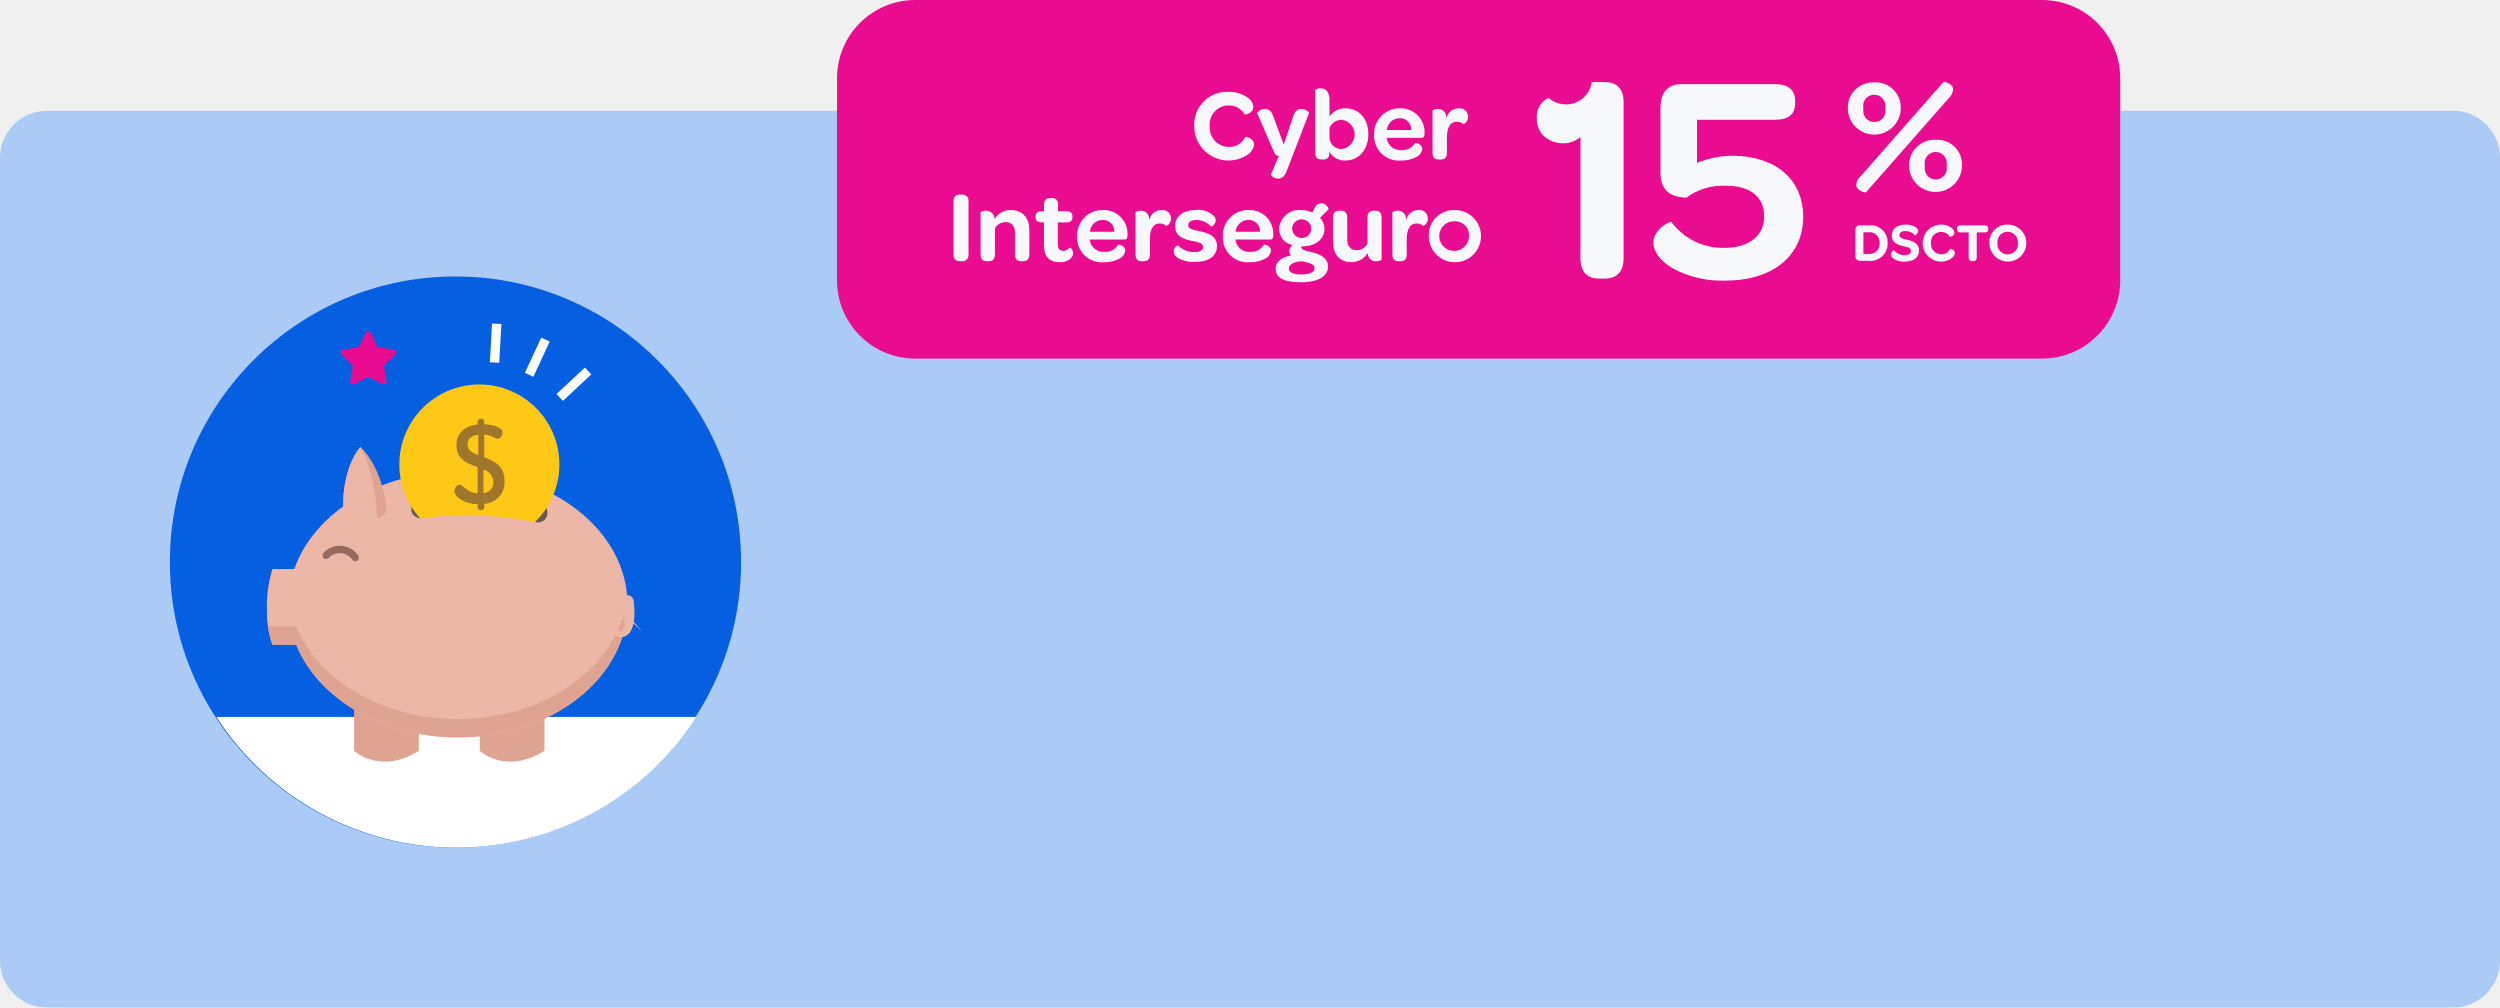
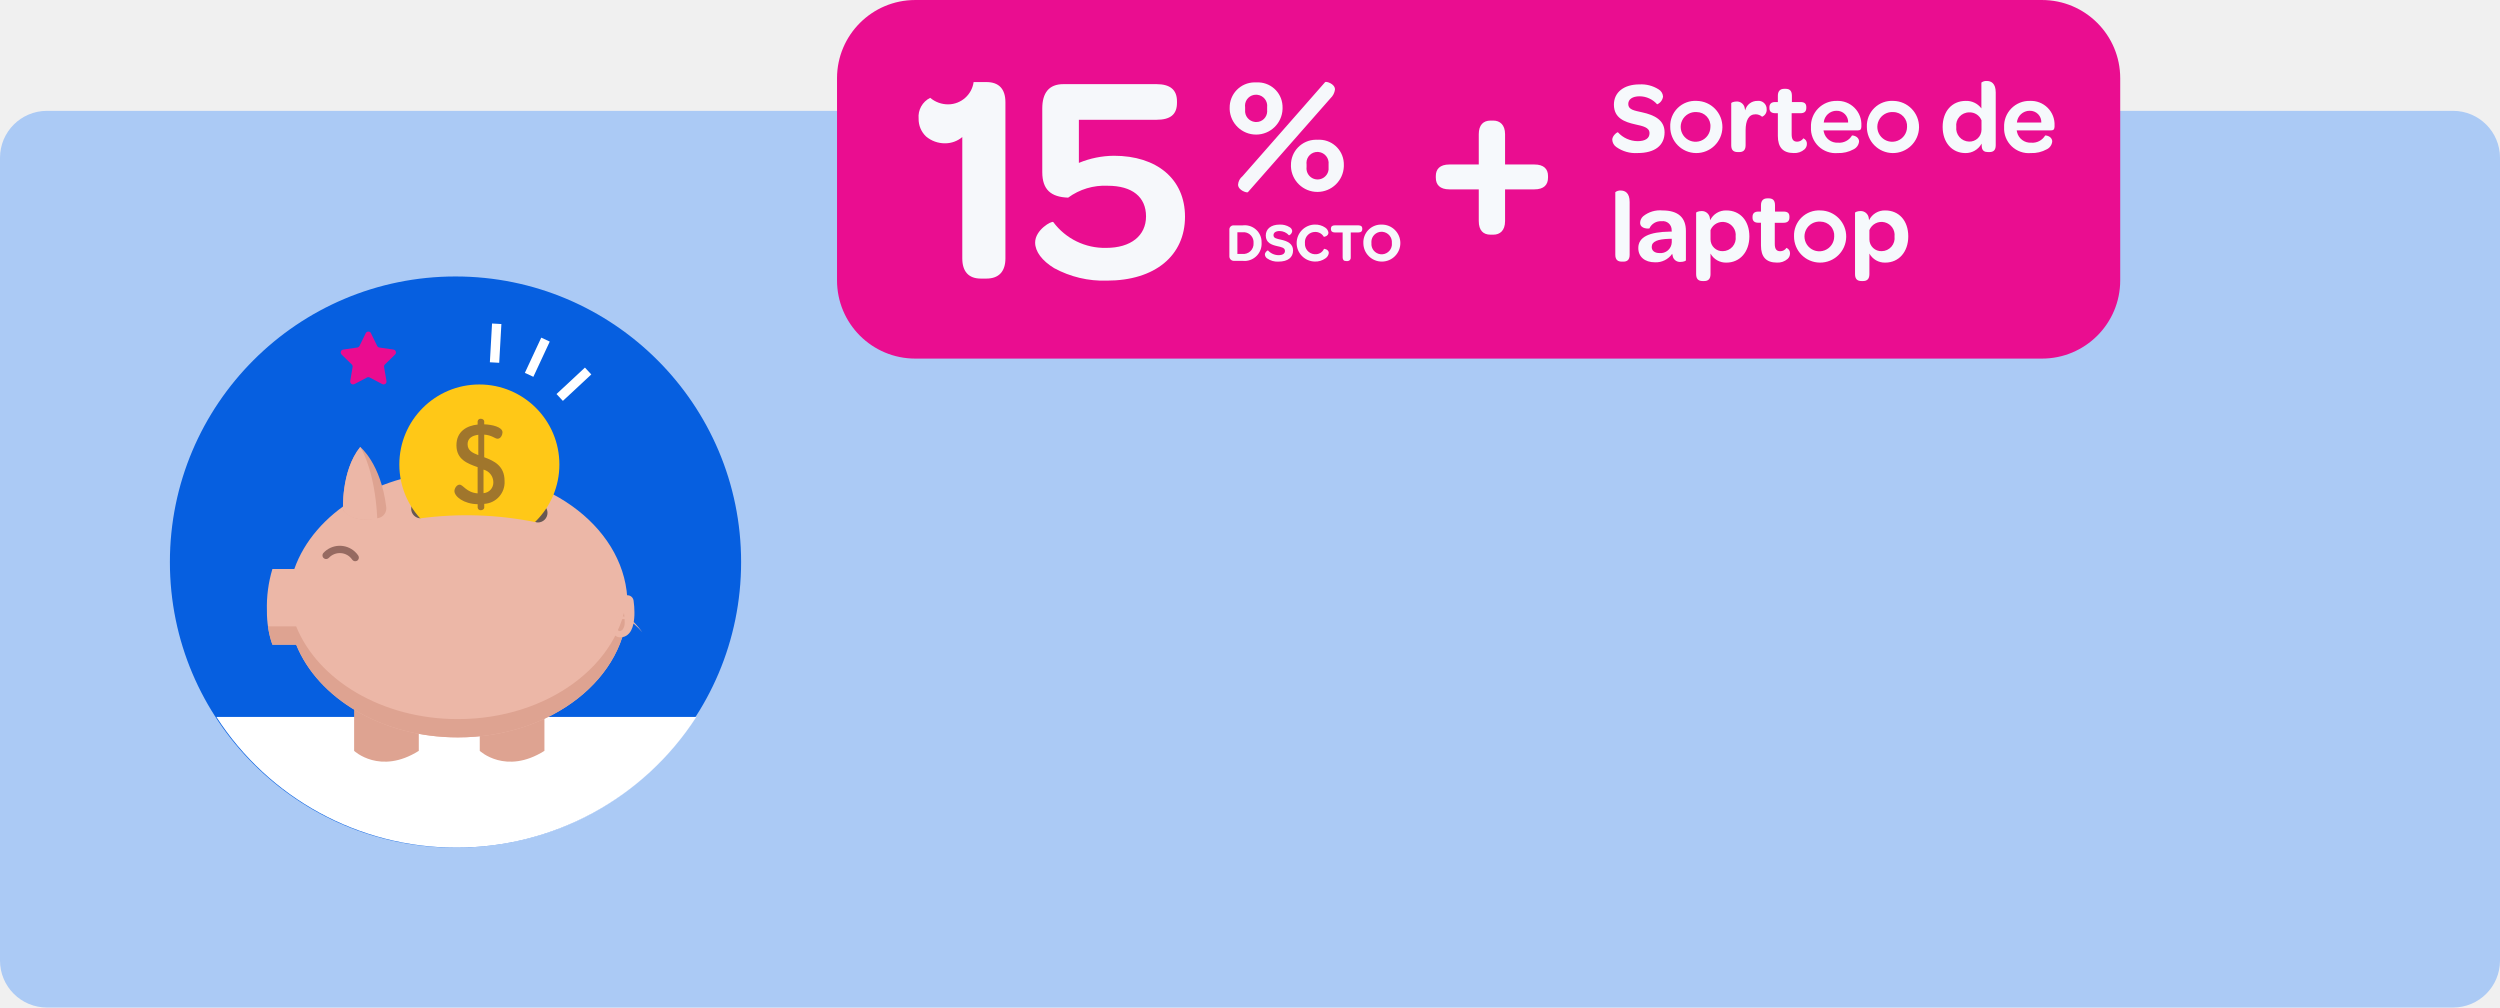
<svg xmlns="http://www.w3.org/2000/svg" width="319.494" height="128.76" viewBox="0 0 319.494 128.76">
-   <defs>
-     <style>.a{fill:#abcaf5;}.b{fill:#ea0c90;}.c{isolation:isolate;}.d{fill:#f6f8fb;}.e{fill:#065fe0;}.f{fill:#fff;}.g{fill:#dea391;}.h{fill:#ecb7a7;}.i{fill:#665853;}.j{fill:#ffc817;}.k{fill:#a0762c;}.l{fill:#966a61;}</style>
-   </defs>
-   <g transform="translate(-3847.166 -1630.433)">
-     <rect class="a" width="319.494" height="114.596" rx="6" transform="translate(3847.166 1644.597)" />
-     <rect class="b" width="163.99" height="45.827" rx="10" transform="translate(3954.135 1630.433)" />
-     <g class="c">
-       <g class="c">
-         <path class="d" d="M4004.115,1642.171a4.094,4.094,0,0,1,2.457.7,1.675,1.675,0,0,1,.767,1.209c0,.846-1.079,1.04-1.105.976a2.3,2.3,0,0,0-2.054-1.145,2.42,2.42,0,0,0-2.418,2.64,2.456,2.456,0,0,0,2.444,2.651,2.147,2.147,0,0,0,2.08-1.261c.027-.078,1.145.118,1.145.962a1.8,1.8,0,0,1-.807,1.287,4.38,4.38,0,0,1-6.838-3.627A4.181,4.181,0,0,1,4004.115,1642.171Z" />
-         <path class="d" d="M4009.562,1652.754l1.04-2.393a.65.65,0,0,1-.585-.416l-2.184-5.056c-.039-.1.441-.534,1-.546.441,0,.806.22,1.04.923l1.352,3.639,1.222-3.627c.221-.715.611-.935,1.027-.935.507,0,1.027.428.988.519l-2.886,7.5c-.273.69-.638.9-1.04.9C4010,1653.261,4009.522,1652.845,4009.562,1652.754Z" />
-         <path class="d" d="M4017.024,1650.192a.668.668,0,0,1-.754.624h-.2c-.481,0-.832-.194-.832-.883v-7.995a1.031,1.031,0,0,1,.7-.209c.533,0,1.131.287,1.131,1.469v2.119a2.387,2.387,0,0,1,2.041-1.04c1.716,0,2.925,1.287,2.925,3.316,0,1.975-1.2,3.353-2.938,3.353a2.241,2.241,0,0,1-2.041-1.131Zm1.651-4.446a1.649,1.649,0,0,0-1.6,1.04v1.235a1.51,1.51,0,0,0,1.586,1.457,1.885,1.885,0,0,0,.013-3.732Z" />
-         <path class="d" d="M4026.059,1644.277a3.021,3.021,0,0,1,3.159,3.172v.117c-.013.313-.1.482-.443.482h-4.393l.039.208a1.759,1.759,0,0,0,1.819,1.364,1.891,1.891,0,0,0,1.781-.923c.014-.025.9.053.9.781a1.24,1.24,0,0,1-.7.988,3.888,3.888,0,0,1-2.029.48,3.15,3.15,0,0,1-3.418-3.3A3.224,3.224,0,0,1,4026.059,1644.277Zm-.013,1.261a1.642,1.642,0,0,0-1.639,1.509h3.12A1.44,1.44,0,0,0,4026.046,1645.538Z" />
-         <path class="d" d="M4034.769,1645.344a.951.951,0,0,1-.585.962,1.274,1.274,0,0,0-.832-.313c-.884,0-1.275.78-1.275,2.055v1.9c0,.663-.338.871-.806.871h-.2c-.494,0-.832-.194-.832-.871v-5.382c0-.065.313-.208.69-.208a1.014,1.014,0,0,1,1,.689,2.9,2.9,0,0,1,.09.442,1.586,1.586,0,0,1,1.574-1.209A1.042,1.042,0,0,1,4034.769,1645.344Z" />
+   <g id="Grupo_21326" data-name="Grupo 21326" transform="translate(-1368.288 -1489.043)">
+     <g id="Grupo_21297" data-name="Grupo 21297">
+       <g id="Grupo_21292" data-name="Grupo 21292">
+         <g id="Grupo_21015" data-name="Grupo 21015">
+           <g id="Grupo_21277" data-name="Grupo 21277">
+             <g id="Grupo_20751" data-name="Grupo 20751">
+               <g id="Rectángulo_5795" data-name="Rectángulo 5795">
+                 <g id="Rectángulo_5799" data-name="Rectángulo 5799">
+                   <g id="Rectángulo_5937" data-name="Rectángulo 5937">
+                     <g id="Rectángulo_6070" data-name="Rectángulo 6070">
+                       <rect id="Rectángulo_6076" data-name="Rectángulo 6076" width="319.494" height="114.596" rx="6" transform="translate(1368.288 1503.208)" fill="#abcaf5" />
+                     </g>
+                   </g>
+                 </g>
+               </g>
+               <g id="Rectángulo_5929" data-name="Rectángulo 5929">
+                 <g id="Rectángulo_5938" data-name="Rectángulo 5938">
+                   <g id="Rectángulo_6071" data-name="Rectángulo 6071">
+                     <rect id="Rectángulo_6077" data-name="Rectángulo 6077" width="163.99" height="45.827" rx="10" transform="translate(1475.257 1489.044)" fill="#ea0d90" />
+                   </g>
+                 </g>
+               </g>
+             </g>
+           </g>
+         </g>
      </g>
-       <g class="c">
-         <path class="d" d="M3969.015,1656.173c0-.586.286-.871.819-.871h.26a.759.759,0,0,1,.845.871v6.772a.764.764,0,0,1-.845.871h-.26c-.533,0-.819-.3-.819-.871Z" />
-         <path class="d" d="M3978.713,1659.891v3.054c0,.663-.351.871-.818.871h-.2c-.48,0-.819-.194-.819-.871v-2.768c0-.846-.429-1.365-1.17-1.365a1.532,1.532,0,0,0-1.392.832v3.3c0,.663-.338.871-.8.871h-.2c-.494,0-.832-.194-.832-.871v-5.382c0-.065.325-.208.689-.208a1.054,1.054,0,0,1,1.093,1.067,2.4,2.4,0,0,1,2.091-1.145C3978.012,1657.277,3978.713,1658.447,3978.713,1659.891Z" />
-         <path class="d" d="M3980.584,1661.763v-2.912h-.324c-.521,0-.754-.235-.754-.651v-.1c0-.43.233-.676.74-.676h.338v-.807c0-.6.3-.884.819-.884h.169c.482,0,.807.208.807.884v.807h1.1c.521,0,.742.221.742.637v.117c0,.441-.235.676-.754.676h-1.118v2.7c0,.624.194.935.7.935a.931.931,0,0,0,.793-.428.719.719,0,0,1,.455.714.928.928,0,0,1-.313.7,1.893,1.893,0,0,1-1.365.467C3981.234,1663.946,3980.584,1663.206,3980.584,1661.763Z" />
-         <path class="d" d="M3988.1,1657.277a3.021,3.021,0,0,1,3.159,3.172v.117c-.014.313-.1.482-.443.482h-4.393l.039.208a1.758,1.758,0,0,0,1.819,1.364,1.894,1.894,0,0,0,1.782-.923c.012-.025.9.053.9.781a1.242,1.242,0,0,1-.7.988,3.881,3.881,0,0,1-2.027.48,3.151,3.151,0,0,1-3.42-3.3A3.225,3.225,0,0,1,3988.1,1657.277Zm-.013,1.261a1.642,1.642,0,0,0-1.639,1.509h3.12A1.439,1.439,0,0,0,3988.086,1658.538Z" />
-         <path class="d" d="M3996.809,1658.344a.95.95,0,0,1-.586.962,1.269,1.269,0,0,0-.832-.313c-.883,0-1.274.78-1.274,2.055v1.9c0,.663-.338.871-.806.871h-.2c-.494,0-.832-.194-.832-.871v-5.382c0-.065.312-.208.689-.208a1.016,1.016,0,0,1,1,.689,2.932,2.932,0,0,1,.09.442,1.586,1.586,0,0,1,1.574-1.209A1.042,1.042,0,0,1,3996.809,1658.344Z" />
-         <path class="d" d="M3997.159,1662.517a.809.809,0,0,1,.56-.729,2.766,2.766,0,0,0,2.093.858c.714,0,1.1-.247,1.1-.649,0-.494-.507-.586-1.352-.768-.871-.181-2.222-.467-2.222-1.9,0-1.234,1-2.054,2.638-2.054a2.786,2.786,0,0,1,2.405.845.938.938,0,0,1,.156.521.911.911,0,0,1-.584.766,2.522,2.522,0,0,0-1.859-.857c-.7,0-1.08.26-1.08.663,0,.455.494.546,1.353.74.9.2,2.326.482,2.326,1.911,0,1.275-1.013,2.041-2.795,2.041a4.172,4.172,0,0,1-2.183-.48A1.107,1.107,0,0,1,3997.159,1662.517Z" />
-         <path class="d" d="M4006.728,1657.277a3.021,3.021,0,0,1,3.159,3.172v.117c-.014.313-.1.482-.443.482h-4.393l.039.208a1.758,1.758,0,0,0,1.819,1.364,1.891,1.891,0,0,0,1.781-.923c.013-.025.9.053.9.781a1.241,1.241,0,0,1-.7.988,3.882,3.882,0,0,1-2.028.48,3.151,3.151,0,0,1-3.419-3.3A3.225,3.225,0,0,1,4006.728,1657.277Zm-.013,1.261a1.642,1.642,0,0,0-1.639,1.509h3.12A1.44,1.44,0,0,0,4006.715,1658.538Z" />
-         <path class="d" d="M4010.186,1664.766c0-.9.832-1.508,1.975-1.677a.8.8,0,0,1-.233-.585.888.888,0,0,1,.441-.729,2.166,2.166,0,0,1-1.742-2.092,2.6,2.6,0,0,1,2.887-2.406,3.28,3.28,0,0,1,1.351.3l.286-.533a.986.986,0,0,1,.911-.637,1,1,0,0,1,.9.768l-1.093,1.079a2.078,2.078,0,0,1,.56,1.4c0,1.314-1.08,2.224-2.731,2.263-.091,0-.169.013-.259.013a.235.235,0,0,0,.09.208c.091.311.637.35,1.521.585s1.834.714,1.834,1.781c0,1.222-1.248,2-3.42,2C4011.2,1666.508,4010.186,1665.936,4010.186,1664.766Zm4.978-.078c0-.417-.455-.585-1.053-.742-.181-.039-.377-.091-.585-.13-.936.066-1.651.391-1.651.937,0,.48.547.754,1.625.754S4015.164,1665.208,4015.164,1664.688Zm-.416-5.032a1.229,1.229,0,0,0-2.457,0,1.229,1.229,0,0,0,2.457,0Z" />
-         <path class="d" d="M4023.73,1658.239v5.369c0,.066-.324.208-.688.208a1.014,1.014,0,0,1-1.026-.688,2.019,2.019,0,0,1-.066-.352,2.4,2.4,0,0,1-2.093,1.158c-1.651,0-2.339-1.158-2.339-2.626v-3.069c0-.663.337-.884.793-.884h.207c.481,0,.819.208.819.884v2.8c0,.859.442,1.365,1.2,1.365a1.539,1.539,0,0,0,1.378-.832v-3.328c0-.663.325-.884.793-.884h.194C4023.393,1657.355,4023.73,1657.563,4023.73,1658.239Z" />
-         <path class="d" d="M4029.633,1658.344a.952.952,0,0,1-.584.962,1.274,1.274,0,0,0-.832-.313c-.885,0-1.276.78-1.276,2.055v1.9c0,.663-.337.871-.8.871h-.2c-.494,0-.832-.194-.832-.871v-5.382c0-.065.312-.208.689-.208a1.014,1.014,0,0,1,1,.689,3.2,3.2,0,0,1,.092.442,1.582,1.582,0,0,1,1.572-1.209A1.041,1.041,0,0,1,4029.633,1658.344Z" />
-         <path class="d" d="M4033.156,1657.277a3.335,3.335,0,1,1-3.392,3.316A3.194,3.194,0,0,1,4033.156,1657.277Zm-.013,1.43a1.9,1.9,0,1,0,1.755,1.911A1.769,1.769,0,0,0,4033.143,1658.707Z" />
+       <g id="_15" data-name=" 15">
+         <g id="Grupo_21294" data-name="Grupo 21294">
+           <g id="Trazado_19990" data-name="Trazado 19990">
+             <path id="Trazado_20454" data-name="Trazado 20454" d="M1491.266,1522.058v-15.5a3.4,3.4,0,0,1-2.2.8,3.719,3.719,0,0,1-2.431-.874,3.056,3.056,0,0,1-.95-2.279,2.688,2.688,0,0,1,1.481-2.66,3.539,3.539,0,0,0,2.318.836,3.3,3.3,0,0,0,3.23-2.85h1.634c1.595,0,2.431.874,2.431,2.584v19.947c0,1.672-.836,2.583-2.431,2.583h-.723C1492.063,1524.641,1491.266,1523.73,1491.266,1522.058Z" fill="#f6f8fb" />
+           </g>
+           <g id="Trazado_19991" data-name="Trazado 19991">
+             <path id="Trazado_20455" data-name="Trazado 20455" d="M1503.008,1523.311c-1.558-.95-2.432-2.128-2.432-3.267,0-1.634,2.128-2.812,2.318-2.622a8.184,8.184,0,0,0,6.763,3.3c3.153,0,5.091-1.557,5.091-4.027s-1.747-3.913-4.9-3.913a7.9,7.9,0,0,0-5.054,1.519c-2.2-.076-3.306-1.026-3.306-3.267v-8.123c0-1.976.836-3.115,2.7-3.115h11.893c1.748,0,2.622.721,2.622,2.2v.19c0,1.482-.836,2.165-2.622,2.165h-9.916v5.51a11.924,11.924,0,0,1,4.483-.912c5.471,0,9.081,2.964,9.081,7.789,0,4.977-3.837,8.169-9.993,8.169A13.207,13.207,0,0,1,1503.008,1523.311Z" fill="#f6f8fb" />
+           </g>
+         </g>
+       </g>
+       <g id="_" data-name=" ">
+         <g id="Grupo_21295" data-name="Grupo 21295">
+           <g id="Trazado_19992" data-name="Trazado 19992">
+             <path id="Trazado_20456" data-name="Trazado 20456" d="M1525.437,1503v-.168a3.2,3.2,0,0,1,3.148-3.261q.126,0,.252.006a3.163,3.163,0,0,1,3.353,2.964q.009.135.006.27v.168a3.383,3.383,0,0,1-6.761.021Zm1.072,9.637a1.5,1.5,0,0,1,.566-1.071l10.562-12.03c.1-.127,1.259.188,1.259.944a1.848,1.848,0,0,1-.567,1.112l-10.561,12.01c-.1.127-1.259-.23-1.259-.965Zm3.716-9.553v-.336a1.426,1.426,0,0,0-1.239-1.59,1.58,1.58,0,0,0-.168-.01,1.4,1.4,0,0,0-1.421,1.378,1.383,1.383,0,0,0,.014.222v.336a1.414,1.414,0,0,0,1.268,1.546c.053.005.106.007.16.007a1.385,1.385,0,0,0,1.393-1.375,1.339,1.339,0,0,0-.01-.178Zm3.044,7.243v-.168a3.216,3.216,0,0,1,3.174-3.259c.076,0,.151,0,.226.005a3.154,3.154,0,0,1,3.353,2.941c.007.1.008.2.006.292v.168a3.383,3.383,0,0,1-6.761.021Zm4.808.063v-.336a1.434,1.434,0,0,0-1.264-1.586,1.1,1.1,0,0,0-.142-.009,1.4,1.4,0,0,0-1.42,1.379,1.309,1.309,0,0,0,.013.216v.336a1.416,1.416,0,1,0,2.813.327A1.381,1.381,0,0,0,1538.077,1510.394Z" fill="#f6f8fb" />
+           </g>
+         </g>
+       </g>
+       <g id="DSCTO">
+         <g id="Grupo_21296" data-name="Grupo 21296">
+           <g id="Trazado_19993" data-name="Trazado 19993">
+             <path id="Trazado_20457" data-name="Trazado 20457" d="M1525.4,1518.419a.525.525,0,0,1,.472-.573.512.512,0,0,1,.067,0h1.149a2.162,2.162,0,0,1,2.415,1.874,2.128,2.128,0,0,1,.015.374,2.2,2.2,0,0,1-2.1,2.3,2.146,2.146,0,0,1-.367-.014h-1.079a.57.57,0,0,1-.574-.568Zm3.089,1.68a1.284,1.284,0,0,0-1.182-1.378,1.211,1.211,0,0,0-.248.005h-.636v2.767h.623a1.3,1.3,0,0,0,1.443-1.394Z" fill="#f6f8fb" />
+           </g>
+           <g id="Trazado_19994" data-name="Trazado 19994">
+             <path id="Trazado_20458" data-name="Trazado 20458" d="M1529.938,1521.556c0-.287.358-.547.393-.511a1.846,1.846,0,0,0,1.345.609c.539,0,.826-.2.826-.546,0-.406-.455-.49-.987-.609-.722-.161-1.464-.428-1.464-1.359,0-.841.672-1.394,1.763-1.394a2.218,2.218,0,0,1,1.3.337.616.616,0,0,1,.315.5.671.671,0,0,1-.407.539,1.615,1.615,0,0,0-1.2-.554c-.49,0-.784.2-.784.533,0,.392.406.449.967.575.82.181,1.534.517,1.534,1.372,0,.9-.666,1.428-1.856,1.428a2.28,2.28,0,0,1-1.464-.413A.648.648,0,0,1,1529.938,1521.556Z" fill="#f6f8fb" />
+           </g>
+           <g id="Trazado_19995" data-name="Trazado 19995">
+             <path id="Trazado_20459" data-name="Trazado 20459" d="M1536.322,1517.746a2.194,2.194,0,0,1,1.323.379.9.9,0,0,1,.413.651c0,.455-.581.56-.594.525a1.242,1.242,0,0,0-1.107-.617,1.3,1.3,0,0,0-1.306,1.294c0,.043,0,.085.006.128a1.323,1.323,0,0,0,1.213,1.425c.034,0,.068,0,.1,0a1.159,1.159,0,0,0,1.12-.679c.015-.042.617.063.617.518a.974.974,0,0,1-.434.693,2.216,2.216,0,0,1-1.366.406,2.364,2.364,0,0,1,.013-4.727Z" fill="#f6f8fb" />
+           </g>
+           <g id="Trazado_19996" data-name="Trazado 19996">
+             <path id="Trazado_20460" data-name="Trazado 20460" d="M1539.873,1518.748h-1.022c-.309,0-.477-.155-.477-.442v-.035c0-.28.168-.427.477-.427h3.06c.315,0,.476.147.476.427v.035c0,.287-.161.442-.476.442h-1v3.186a.419.419,0,0,1-.362.469.48.48,0,0,1-.1,0h-.147c-.281,0-.427-.161-.427-.47Z" fill="#f6f8fb" />
+           </g>
+           <g id="Trazado_19997" data-name="Trazado 19997">
+             <path id="Trazado_20461" data-name="Trazado 20461" d="M1542.522,1520.111a2.27,2.27,0,0,1,2.17-2.366c.056,0,.112,0,.169,0a2.364,2.364,0,1,1-2.339,2.389Zm3.642,0a1.325,1.325,0,0,0-1.195-1.443,1.081,1.081,0,0,0-.114-.006,1.3,1.3,0,0,0-1.308,1.292c0,.05,0,.1.008.15a1.313,1.313,0,0,0,2.611.279,1.3,1.3,0,0,0,0-.272Z" fill="#f6f8fb" />
+           </g>
+         </g>
+       </g>
+       <g id="Grupo_21294-2" data-name="Grupo 21294-2">
+         <g id="Grupo_21285" data-name="Grupo 21285">
+           <g id="Trazado_19972" data-name="Trazado 19972">
+             <g id="Trazado_19998" data-name="Trazado 19998">
+               <path id="Trazado_20462" data-name="Trazado 20462" d="M1426.5,1524.375a36.5,36.5,0,1,1-36.5,36.5,36.5,36.5,0,0,1,36.5-36.5Z" fill="#065fe0" />
+             </g>
+           </g>
+         </g>
+         <g id="Trazado_19960" data-name="Trazado 19960">
+           <g id="Trazado_19999" data-name="Trazado 19999">
+             <path id="Trazado_20463" data-name="Trazado 20463" d="M1426.612,1597.368a36.465,36.465,0,0,0,30.668-16.7h-61.336A36.47,36.47,0,0,0,1426.612,1597.368Z" fill="#fff" />
+           </g>
+         </g>
+         <g id="Grupo_21286" data-name="Grupo 21286">
+           <g id="Rectángulo_6067" data-name="Rectángulo 6067">
+             <g id="Rectángulo_6072" data-name="Rectángulo 6072">
+               <rect id="Rectángulo_6078" data-name="Rectángulo 6078" width="4.962" height="1.196" transform="translate(1430.892 1535.341) rotate(-86.788)" fill="#fff" />
+             </g>
+           </g>
+           <g id="Rectángulo_6068" data-name="Rectángulo 6068">
+             <g id="Rectángulo_6073" data-name="Rectángulo 6073">
+               <rect id="Rectángulo_6079" data-name="Rectángulo 6079" width="4.964" height="1.197" transform="matrix(0.422, -0.907, 0.907, 0.422, 1435.364, 1536.695)" fill="#fff" />
+             </g>
+           </g>
+           <g id="Rectángulo_6069" data-name="Rectángulo 6069">
+             <g id="Rectángulo_6074" data-name="Rectángulo 6074">
+               <rect id="Rectángulo_6080" data-name="Rectángulo 6080" width="4.964" height="1.197" transform="matrix(0.732, -0.681, 0.681, 0.732, 1439.408, 1539.4)" fill="#fff" />
+             </g>
+           </g>
+         </g>
+         <g id="Trazado_19961" data-name="Trazado 19961">
+           <g id="Trazado_20000" data-name="Trazado 20000">
+             <path id="Trazado_20464" data-name="Trazado 20464" d="M1413.544,1578.759V1585s3.306,3.119,8.265,0v-6.238Z" fill="#dea391" />
+           </g>
+         </g>
+         <g id="Trazado_19962" data-name="Trazado 19962">
+           <g id="Trazado_20001" data-name="Trazado 20001">
+             <path id="Trazado_20465" data-name="Trazado 20465" d="M1429.6,1578.759V1585s3.306,3.119,8.265,0v-6.238Z" fill="#dea391" />
+           </g>
+         </g>
+         <g id="Trazado_19963" data-name="Trazado 19963">
+           <g id="Trazado_20002" data-name="Trazado 20002">
+             <path id="Trazado_20466" data-name="Trazado 20466" d="M1426.8,1549.286c-9.974,0-18.374,5.283-20.9,12.475h-2.8a16.82,16.82,0,0,0-.7,5.365,12.763,12.763,0,0,0,.7,4.3h3.04c2.781,6.872,10.98,11.852,20.664,11.852,11.971,0,21.676-7.61,21.676-17S1438.77,1549.286,1426.8,1549.286Z" fill="#ecb7a7" />
+           </g>
+         </g>
+         <g id="Grupo_21287" data-name="Grupo 21287">
+           <g id="Trazado_19964" data-name="Trazado 19964">
+             <g id="Trazado_20003" data-name="Trazado 20003">
+               <path id="Trazado_20467" data-name="Trazado 20467" d="M1412.139,1554.276s-.312-4.99,2.183-8.109c0,0,2.638,2.083,3.329,7.689a1.265,1.265,0,0,1-.965,1.383C1415.467,1555.53,1413.468,1555.711,1412.139,1554.276Z" fill="#dea391" />
+             </g>
+           </g>
+           <g id="Trazado_19965" data-name="Trazado 19965">
+             <g id="Trazado_20004" data-name="Trazado 20004">
+               <path id="Trazado_20468" data-name="Trazado 20468" d="M1412.135,1554.276s-.307-4.99,2.188-8.109c0,0,1.884,2.807,2.183,9.2C1416.5,1555.368,1413.387,1555.992,1412.135,1554.276Z" fill="#ecb7a7" />
+             </g>
+           </g>
+         </g>
+         <g id="Grupo_21288" data-name="Grupo 21288">
+           <g id="Trazado_19966" data-name="Trazado 19966">
+             <g id="Trazado_20005" data-name="Trazado 20005">
+               <path id="Trazado_20469" data-name="Trazado 20469" d="M1426.8,1580.942c-9.684,0-17.883-4.98-20.664-11.852h-3.6a11.135,11.135,0,0,0,.562,2.339h3.04c2.781,6.872,10.98,11.852,20.664,11.852,11.971,0,21.676-7.61,21.676-17,0-.393-.019-.783-.052-1.17C1447.656,1573.956,1438.269,1580.942,1426.8,1580.942Z" fill="#dea391" />
+             </g>
+           </g>
+         </g>
+         <g id="Trazado_19967" data-name="Trazado 19967">
+           <g id="Trazado_20006" data-name="Trazado 20006">
+             <path id="Trazado_20470" data-name="Trazado 20470" d="M1449.257,1565.8c.041.269.062.5.081.75s.027.491.029.739a6.954,6.954,0,0,1-.139,1.516,3.262,3.262,0,0,1-.273.785,1.725,1.725,0,0,1-.631.7,1.423,1.423,0,0,1-.464.175,1.692,1.692,0,0,1-.234.025h-.113a.989.989,0,0,1-.144-.013.923.923,0,0,1-.508-.265,1.166,1.166,0,0,1-.258-.414,1.686,1.686,0,0,1-.083-.839,1.489,1.489,0,0,1,.331-.763,1.119,1.119,0,0,1,.738-.387,1.675,1.675,0,0,1,.754.116,3.208,3.208,0,0,1,1.153.836,8.64,8.64,0,0,1,.871,1.083,8.685,8.685,0,0,0-.965-.983,2.937,2.937,0,0,0-1.139-.668,1.341,1.341,0,0,0-.611-.009.691.691,0,0,0-.42.3,1.089,1.089,0,0,0-.006,1.034.439.439,0,0,0,.13.151.147.147,0,0,0,.106.027l.088-.016a.8.8,0,0,0,.107-.032.548.548,0,0,0,.165-.1,1.374,1.374,0,0,0,.3-.914,5.886,5.886,0,0,0-.091-1.243c-.036-.212-.08-.424-.129-.634s-.108-.43-.167-.61a.784.784,0,0,1,1.47-.543c.006.019.013.038.018.058a1.029,1.029,0,0,1,.029.122Z" fill="#ecb7a7" />
+           </g>
+         </g>
+         <g id="Grupo_21289" data-name="Grupo 21289">
+           <g id="Trazado_19968" data-name="Trazado 19968">
+             <g id="Trazado_20007" data-name="Trazado 20007">
+               <path id="Trazado_20471" data-name="Trazado 20471" d="M1422.014,1555.287a1.23,1.23,0,0,1-.114-2.448,45.247,45.247,0,0,1,15.382.543,1.23,1.23,0,1,1-.509,2.407,42.782,42.782,0,0,0-14.534-.513A1.127,1.127,0,0,1,1422.014,1555.287Z" fill="#665853" />
+             </g>
+           </g>
+         </g>
+         <g id="Grupo_14422" data-name="Grupo 14422">
+           <g id="Elipse_998" data-name="Elipse 998">
+             <g id="Elipse_1937" data-name="Elipse 1937">
+               <circle id="Elipse_1947" data-name="Elipse 1947" cx="10.227" cy="10.227" r="10.227" transform="translate(1419.322 1538.178)" fill="#ffc817" />
+             </g>
+           </g>
+           <g id="Trazado_12900" data-name="Trazado 12900">
+             <g id="Trazado_20008" data-name="Trazado 20008">
+               <path id="Trazado_20472" data-name="Trazado 20472" d="M1429.329,1553.479c-1.767-.029-2.966-.983-2.966-1.682,0-.343.3-.816.655-.816.471,0,.855,1,2.31,1.113v-3.35c-1.283-.456-2.708-.969-2.708-2.794,0-1.8,1.354-2.509,2.708-2.651v-.413a.377.377,0,0,1,.413-.328c.214,0,.428.156.428.328v.385c.969.029,2.338.328,2.338,1.026,0,.271-.2.816-.627.816-.342,0-.713-.456-1.71-.527v2.892c1.24.456,2.6,1.084,2.6,3.022a2.762,2.762,0,0,1-2.577,2.935h-.019v.484c0,.171-.213.328-.428.328a.376.376,0,0,1-.413-.328v-.441Zm.085-6.272v-2.6c-.8.1-1.368.456-1.368,1.2,0,.811.613,1.11,1.368,1.4Zm.667,1.854v3.007a1.355,1.355,0,0,0,1.254-1.409,1.668,1.668,0,0,0-1.252-1.6Z" fill="#a0762c" />
+             </g>
+           </g>
+         </g>
+         <g id="Trazado_19969" data-name="Trazado 19969">
+           <g id="Trazado_20009" data-name="Trazado 20009">
+             <path id="Trazado_20473" data-name="Trazado 20473" d="M1422.014,1555.284a44.424,44.424,0,0,1,14.76.5l1.485,3.478-15.033.281Z" fill="#ecb7a7" />
+           </g>
+         </g>
+         <g id="Grupo_21290" data-name="Grupo 21290">
+           <g id="Trazado_19970" data-name="Trazado 19970">
+             <g id="Trazado_20010" data-name="Trazado 20010">
+               <path id="Trazado_20474" data-name="Trazado 20474" d="M1413.867,1560.733a.47.47,0,0,1-.573-.174,1.914,1.914,0,0,0-2.979-.225.471.471,0,0,1-.594.087h0a.464.464,0,0,1-.16-.637h0a.478.478,0,0,1,.049-.067,2.853,2.853,0,0,1,4.031-.174h0a2.91,2.91,0,0,1,.438.508.467.467,0,0,1-.14.644.332.332,0,0,1-.075.039Z" fill="#966a61" />
+             </g>
+           </g>
+         </g>
+         <g id="Trazado_19971" data-name="Trazado 19971">
+           <g id="Trazado_20011" data-name="Trazado 20011">
+             <path id="Trazado_20475" data-name="Trazado 20475" d="M1415.693,1531.626l.8,1.63a.374.374,0,0,0,.28.2l1.8.261a.372.372,0,0,1,.314.422.376.376,0,0,1-.108.212l-1.3,1.269a.375.375,0,0,0-.107.329l.307,1.791a.373.373,0,0,1-.3.429.381.381,0,0,1-.235-.037l-1.609-.846a.371.371,0,0,0-.346,0l-1.609.846a.374.374,0,0,1-.5-.157.383.383,0,0,1-.037-.235l.307-1.791a.369.369,0,0,0-.107-.329l-1.3-1.269a.372.372,0,0,1,.206-.634l1.8-.261a.374.374,0,0,0,.28-.2l.8-1.63a.372.372,0,0,1,.67,0Z" fill="#ea0c90" />
+           </g>
+         </g>
      </g>
    </g>
-     <g class="c">
-       <g class="c">
-         <path class="d" d="M4049.144,1663.447v-15.5a3.4,3.4,0,0,1-2.2.8,3.717,3.717,0,0,1-2.431-.874,3.056,3.056,0,0,1-.95-2.279,2.688,2.688,0,0,1,1.481-2.66,3.538,3.538,0,0,0,2.318.836,3.3,3.3,0,0,0,3.23-2.85h1.634c1.595,0,2.431.874,2.431,2.584v19.947c0,1.672-.836,2.583-2.431,2.583h-.723C4049.941,1666.03,4049.144,1665.119,4049.144,1663.447Z" />
-         <path class="d" d="M4060.886,1664.7c-1.558-.95-2.432-2.128-2.432-3.267,0-1.634,2.128-2.812,2.318-2.622a8.183,8.183,0,0,0,6.763,3.3c3.153,0,5.091-1.557,5.091-4.027s-1.747-3.913-4.9-3.913a7.9,7.9,0,0,0-5.054,1.519c-2.2-.076-3.306-1.026-3.306-3.267V1644.3c0-1.976.836-3.115,2.7-3.115h11.893c1.748,0,2.622.721,2.622,2.2v.19c0,1.482-.836,2.165-2.622,2.165h-9.916v5.51a11.928,11.928,0,0,1,4.483-.912c5.471,0,9.081,2.964,9.081,7.789,0,4.977-3.837,8.169-9.993,8.169A13.207,13.207,0,0,1,4060.886,1664.7Z" />
+     <g id="_2" data-name=" 2" style="isolation: isolate">
+       <g id="Grupo_21322" data-name="Grupo 21322" style="isolation: isolate">
+         <path id="Trazado_20476" data-name="Trazado 20476" d="M1557.271,1517.294v-4.05h-3.75c-1.229,0-1.739-.6-1.739-1.5v-.21c0-.87.51-1.47,1.739-1.47h3.75v-3.87c0-1.2.6-1.74,1.5-1.74h.361c.84,0,1.5.54,1.5,1.74v3.87h3.749c1.23,0,1.74.6,1.74,1.47v.21c0,.9-.51,1.5-1.74,1.5h-3.749v4.05c0,1.229-.66,1.74-1.5,1.74h-.361C1557.872,1519.034,1557.271,1518.523,1557.271,1517.294Z" fill="#f6f9fc" />
      </g>
    </g>
-     <g class="c">
-       <g class="c">
-         <path class="d" d="M4083.315,1644.393v-.168a3.205,3.205,0,0,1,3.4-3.255,3.165,3.165,0,0,1,3.359,3.234v.168a3.383,3.383,0,0,1-6.761.021Zm1.072,9.637a1.5,1.5,0,0,1,.566-1.071l10.562-12.03c.1-.127,1.259.188,1.259.944a1.841,1.841,0,0,1-.567,1.112l-10.561,12.01C4085.541,1655.122,4084.387,1654.765,4084.387,1654.03Zm3.716-9.553v-.336a1.425,1.425,0,0,0-1.407-1.6,1.4,1.4,0,0,0-1.407,1.6v.336a1.414,1.414,0,0,0,1.428,1.553A1.384,1.384,0,0,0,4088.1,1644.477Zm3.044,7.243v-.168a3.217,3.217,0,0,1,3.4-3.254,3.154,3.154,0,0,1,3.359,3.233v.168a3.383,3.383,0,0,1-6.761.021Zm4.808.063v-.336a1.434,1.434,0,0,0-1.406-1.595,1.4,1.4,0,0,0-1.407,1.595v.336a1.416,1.416,0,1,0,2.813,0Z" />
+     <g id="Sorteo_de_laptop" data-name="Sorteo de laptop" style="isolation: isolate">
+       <g id="Grupo_21323" data-name="Grupo 21323" style="isolation: isolate">
+         <path id="Trazado_20477" data-name="Trazado 20477" d="M1574.33,1506.9c0-.532.663-1.013.728-.948a3.427,3.427,0,0,0,2.5,1.131c1,0,1.534-.364,1.534-1.015,0-.754-.845-.909-1.833-1.131-1.339-.3-2.717-.793-2.717-2.521,0-1.561,1.248-2.588,3.276-2.588a4.136,4.136,0,0,1,2.418.624,1.156,1.156,0,0,1,.585.924,1.246,1.246,0,0,1-.754,1,3.009,3.009,0,0,0-2.236-1.027c-.91,0-1.456.377-1.456.988,0,.727.754.832,1.794,1.065,1.522.339,2.848.962,2.848,2.549,0,1.677-1.236,2.651-3.446,2.651a4.229,4.229,0,0,1-2.717-.766A1.205,1.205,0,0,1,1574.33,1506.9Z" fill="#f6f9fc" />
+         <path id="Trazado_20478" data-name="Trazado 20478" d="M1585.133,1501.937a3.334,3.334,0,1,1-3.393,3.315A3.193,3.193,0,0,1,1585.133,1501.937Zm-.013,1.429a1.9,1.9,0,1,0,1.755,1.911A1.769,1.769,0,0,0,1585.12,1503.366Z" fill="#f6f9fc" />
+         <path id="Trazado_20479" data-name="Trazado 20479" d="M1594.064,1503a.951.951,0,0,1-.585.962,1.27,1.27,0,0,0-.832-.313c-.884,0-1.274.781-1.274,2.055v1.9c0,.664-.338.872-.806.872h-.2c-.494,0-.832-.195-.832-.872v-5.381c0-.066.312-.208.689-.208a1.013,1.013,0,0,1,1,.688,2.792,2.792,0,0,1,.092.443,1.584,1.584,0,0,1,1.573-1.209A1.041,1.041,0,0,1,1594.064,1503Z" fill="#f6f9fc" />
+         <path id="Trazado_20480" data-name="Trazado 20480" d="M1595.494,1506.422v-2.912h-.325c-.521,0-.754-.235-.754-.651v-.1c0-.43.233-.676.741-.676h.338v-.807c0-.6.3-.883.819-.883h.169c.481,0,.806.208.806.883v.807h1.1c.52,0,.741.221.741.637v.117c0,.441-.234.676-.754.676h-1.118v2.7c0,.624.2.935.7.935a.93.93,0,0,0,.793-.428.719.719,0,0,1,.455.715.93.93,0,0,1-.312.7,1.9,1.9,0,0,1-1.365.467C1596.144,1508.6,1595.494,1507.865,1595.494,1506.422Z" fill="#f6f9fc" />
+         <path id="Trazado_20481" data-name="Trazado 20481" d="M1603.008,1501.937a3.019,3.019,0,0,1,3.159,3.171v.118c-.013.312-.1.481-.442.481h-4.394l.039.208a1.759,1.759,0,0,0,1.819,1.364,1.891,1.891,0,0,0,1.782-.923c.013-.025.9.053.9.781a1.239,1.239,0,0,1-.7.988,3.887,3.887,0,0,1-2.028.48,3.151,3.151,0,0,1-3.419-3.3A3.224,3.224,0,0,1,1603.008,1501.937Zm-.013,1.26a1.642,1.642,0,0,0-1.639,1.509h3.121A1.441,1.441,0,0,0,1602.995,1503.2Z" fill="#f6f9fc" />
+         <path id="Trazado_20482" data-name="Trazado 20482" d="M1610.262,1501.937a3.334,3.334,0,1,1-3.393,3.315A3.193,3.193,0,0,1,1610.262,1501.937Zm-.013,1.429a1.9,1.9,0,1,0,1.755,1.911A1.77,1.77,0,0,0,1610.249,1503.366Z" fill="#f6f9fc" />
+         <path id="Trazado_20483" data-name="Trazado 20483" d="M1616.554,1505.265c0-2.015,1.2-3.328,2.95-3.328a2.383,2.383,0,0,1,2,.961v-3.3a1.013,1.013,0,0,1,.688-.208c.546,0,1.145.286,1.145,1.468v6.747c0,.664-.325.872-.807.872h-.181c-.416,0-.729-.143-.793-.637-.013-.144-.027-.286-.027-.443a2.3,2.3,0,0,1-2.066,1.209C1617.749,1508.6,1616.554,1507.254,1616.554,1505.265Zm4.966-.845a1.611,1.611,0,0,0-1.574-1.015,1.654,1.654,0,0,0-1.651,1.86,1.688,1.688,0,0,0,1.625,1.872,1.527,1.527,0,0,0,1.6-1.522Z" fill="#f6f9fc" />
+         <path id="Trazado_20484" data-name="Trazado 20484" d="M1627.694,1501.937a3.02,3.02,0,0,1,3.16,3.171v.118c-.013.312-.1.481-.443.481h-4.393l.039.208a1.758,1.758,0,0,0,1.819,1.364,1.891,1.891,0,0,0,1.781-.923c.014-.025.9.053.9.781a1.239,1.239,0,0,1-.7.988,3.888,3.888,0,0,1-2.029.48,3.151,3.151,0,0,1-3.419-3.3A3.224,3.224,0,0,1,1627.694,1501.937Zm-.012,1.26a1.642,1.642,0,0,0-1.639,1.509h3.12A1.44,1.44,0,0,0,1627.682,1503.2Z" fill="#f6f9fc" />
+       </g>
+       <g id="Grupo_21324" data-name="Grupo 21324" style="isolation: isolate">
+         <path id="Trazado_20485" data-name="Trazado 20485" d="M1574.72,1521.6V1513.6a1.017,1.017,0,0,1,.689-.208c.546,0,1.144.286,1.144,1.468v6.747c0,.664-.338.872-.806.872h-.195C1575.071,1522.476,1574.72,1522.281,1574.72,1521.6Z" fill="#f6f9fc" />
+         <path id="Trazado_20486" data-name="Trazado 20486" d="M1581.727,1518.641h.208a.8.8,0,0,0-.013-.182,1.123,1.123,0,0,0-1.287-1.145,1.591,1.591,0,0,0-1.56.923c-.013.027-1.183.117-1.183-.727a1.157,1.157,0,0,1,.39-.832,3.415,3.415,0,0,1,2.47-.741c2.015,0,2.99.922,2.99,2.626v3.744c0,.09-.338.208-.689.208a.947.947,0,0,1-.962-.611,2.594,2.594,0,0,1-.1-.429,2.534,2.534,0,0,1-2.2,1.091c-1.326,0-2.132-.727-2.132-1.819C1577.658,1519.33,1579.036,1518.68,1581.727,1518.641Zm.208.922h-.351c-1.443.052-2.21.326-2.21,1.041,0,.481.377.78.988.78a1.431,1.431,0,0,0,1.573-1.365Z" fill="#f6f9fc" />
+         <path id="Trazado_20487" data-name="Trazado 20487" d="M1591.854,1519.252c0,1.976-1.2,3.353-2.938,3.353a2.244,2.244,0,0,1-2.028-1.156v2.626c0,.663-.338.884-.806.884h-.2c-.494,0-.832-.208-.832-.884v-7.852c0-.066.325-.208.7-.208a1.027,1.027,0,0,1,1.054.883c.012.052.025.183.038.287a2.225,2.225,0,0,1,2.08-1.248C1590.646,1515.937,1591.854,1517.224,1591.854,1519.252Zm-1.754.013a1.673,1.673,0,0,0-3.212-.82v1.2a1.507,1.507,0,0,0,1.573,1.495A1.669,1.669,0,0,0,1590.1,1519.265Z" fill="#f6f9fc" />
+         <path id="Trazado_20488" data-name="Trazado 20488" d="M1593.336,1520.422v-2.912h-.325c-.521,0-.754-.235-.754-.651v-.1c0-.43.233-.676.741-.676h.338v-.807c0-.6.3-.883.818-.883h.17c.481,0,.806.208.806.883v.807h1.1c.521,0,.742.221.742.637v.117c0,.441-.234.676-.754.676H1595.1v2.7c0,.624.195.935.7.935a.93.93,0,0,0,.793-.428.719.719,0,0,1,.455.715.93.93,0,0,1-.312.7,1.9,1.9,0,0,1-1.365.467C1593.985,1522.6,1593.336,1521.865,1593.336,1520.422Z" fill="#f6f9fc" />
+         <path id="Trazado_20489" data-name="Trazado 20489" d="M1600.954,1515.937a3.334,3.334,0,1,1-3.393,3.315A3.193,3.193,0,0,1,1600.954,1515.937Zm-.014,1.429a1.9,1.9,0,1,0,1.755,1.911A1.769,1.769,0,0,0,1600.94,1517.366Z" fill="#f6f9fc" />
+         <path id="Trazado_20490" data-name="Trazado 20490" d="M1612.16,1519.252c0,1.976-1.2,3.353-2.938,3.353a2.246,2.246,0,0,1-2.029-1.156v2.626c0,.663-.338.884-.805.884h-.2c-.494,0-.832-.208-.832-.884v-7.852c0-.066.326-.208.7-.208a1.025,1.025,0,0,1,1.053.883c.013.052.026.183.038.287a2.224,2.224,0,0,1,2.08-1.248C1610.951,1515.937,1612.16,1517.224,1612.16,1519.252Zm-1.755.013a1.673,1.673,0,0,0-3.212-.82v1.2a1.507,1.507,0,0,0,1.574,1.495A1.668,1.668,0,0,0,1610.405,1519.265Z" fill="#f6f9fc" />
      </g>
    </g>
-     <g class="c">
-       <g class="c">
-         <path class="d" d="M4084.281,1659.808a.525.525,0,0,1,.539-.575h1.149a2.162,2.162,0,0,1,2.43,2.248,2.2,2.2,0,0,1-2.465,2.284h-1.079a.571.571,0,0,1-.574-.568Zm3.089,1.68a1.284,1.284,0,0,0-1.43-1.373h-.636v2.767h.623A1.3,1.3,0,0,0,4087.37,1661.488Z" />
-         <path class="d" d="M4088.816,1662.945c0-.287.358-.547.393-.511a1.846,1.846,0,0,0,1.345.609c.539,0,.826-.2.826-.546,0-.406-.455-.49-.987-.609-.722-.161-1.464-.428-1.464-1.359,0-.841.672-1.394,1.764-1.394a2.216,2.216,0,0,1,1.3.337.619.619,0,0,1,.316.5.671.671,0,0,1-.407.539,1.619,1.619,0,0,0-1.205-.554c-.49,0-.784.2-.784.533,0,.392.406.449.967.575.819.181,1.534.517,1.534,1.372,0,.9-.666,1.428-1.856,1.428a2.273,2.273,0,0,1-1.464-.413A.647.647,0,0,1,4088.816,1662.945Z" />
-         <path class="d" d="M4095.2,1659.135a2.2,2.2,0,0,1,1.323.379.9.9,0,0,1,.413.651c0,.455-.581.56-.594.525a1.242,1.242,0,0,0-1.107-.617,1.3,1.3,0,0,0-1.3,1.422,1.323,1.323,0,0,0,1.316,1.429,1.16,1.16,0,0,0,1.121-.679c.014-.042.616.063.616.518a.971.971,0,0,1-.434.693,2.209,2.209,0,0,1-1.366.406,2.364,2.364,0,0,1,.014-4.727Z" />
-         <path class="d" d="M4098.751,1660.137h-1.022c-.309,0-.477-.155-.477-.442v-.035c0-.28.168-.427.477-.427h3.06c.315,0,.476.147.476.427v.035c0,.287-.161.442-.476.442h-1v3.186a.419.419,0,0,1-.462.47h-.147c-.281,0-.427-.161-.427-.47Z" />
-         <path class="d" d="M4101.4,1661.5a2.27,2.27,0,0,1,2.339-2.367,2.364,2.364,0,1,1-2.339,2.367Zm3.642,0a1.325,1.325,0,0,0-1.309-1.449,1.3,1.3,0,0,0-1.3,1.442,1.313,1.313,0,1,0,2.612.007Z" />
-       </g>
-     </g>
-     <path class="e" d="M3905.375,1665.764a36.5,36.5,0,1,1-36.5,36.5A36.5,36.5,0,0,1,3905.375,1665.764Z" />
-     <path class="f" d="M3905.49,1738.757a36.465,36.465,0,0,0,30.668-16.7h-61.336A36.468,36.468,0,0,0,3905.49,1738.757Z" />
-     <rect class="f" width="4.964" height="1.197" transform="matrix(0.056, -0.998, 0.998, 0.056, 3909.77, 1676.73)" />
-     <rect class="f" width="4.964" height="1.197" transform="translate(3914.242 1678.084) rotate(-65.069)" />
-     <rect class="f" width="4.964" height="1.197" transform="translate(3918.286 1680.789) rotate(-42.959)" />
-     <path class="g" d="M3892.422,1720.148v6.238s3.306,3.119,8.265,0v-6.238Z" />
-     <path class="g" d="M3908.483,1720.148v6.238s3.306,3.119,8.265,0v-6.238Z" />
-     <path class="h" d="M3905.676,1690.675c-9.974,0-18.374,5.283-20.9,12.475h-2.8a16.827,16.827,0,0,0-.7,5.365,12.758,12.758,0,0,0,.7,4.3h3.04c2.781,6.872,10.98,11.852,20.664,11.852,11.971,0,21.676-7.61,21.676-17S3917.648,1690.675,3905.676,1690.675Z" />
-     <path class="g" d="M3891.017,1695.665s-.312-4.99,2.183-8.109c0,0,2.638,2.083,3.329,7.689a1.265,1.265,0,0,1-.965,1.383C3894.345,1696.919,3892.346,1697.1,3891.017,1695.665Z" />
-     <path class="h" d="M3891.013,1695.665s-.307-4.99,2.188-8.109c0,0,1.884,2.807,2.183,9.2C3895.38,1696.757,3892.265,1697.381,3891.013,1695.665Z" />
-     <path class="g" d="M3905.677,1722.331c-9.684,0-17.883-4.98-20.664-11.852h-3.6a11.188,11.188,0,0,0,.562,2.339h3.04c2.781,6.872,10.98,11.852,20.664,11.852,11.971,0,21.676-7.61,21.676-17,0-.393-.019-.783-.052-1.17C3926.534,1715.345,3917.147,1722.331,3905.677,1722.331Z" />
-     <path class="h" d="M3928.135,1707.188c.041.269.062.5.081.75s.027.491.029.739a6.957,6.957,0,0,1-.139,1.516,3.244,3.244,0,0,1-.273.785,1.727,1.727,0,0,1-.631.7,1.413,1.413,0,0,1-.464.175,1.681,1.681,0,0,1-.234.025h-.113a1,1,0,0,1-.144-.013.922.922,0,0,1-.508-.265,1.168,1.168,0,0,1-.258-.414,1.688,1.688,0,0,1-.083-.839,1.494,1.494,0,0,1,.331-.763,1.118,1.118,0,0,1,.738-.387,1.674,1.674,0,0,1,.754.116,3.2,3.2,0,0,1,1.153.836,8.643,8.643,0,0,1,.871,1.083,8.635,8.635,0,0,0-.965-.983,2.924,2.924,0,0,0-1.139-.668,1.34,1.34,0,0,0-.611-.009.691.691,0,0,0-.42.3,1.092,1.092,0,0,0-.006,1.034.45.45,0,0,0,.13.151.15.15,0,0,0,.106.027l.088-.016a.9.9,0,0,0,.107-.032.523.523,0,0,0,.165-.1,1.373,1.373,0,0,0,.3-.914,5.824,5.824,0,0,0-.091-1.243c-.036-.212-.079-.424-.129-.634s-.108-.43-.167-.61a.784.784,0,0,1,1.47-.543c.006.019.013.038.018.058a.958.958,0,0,1,.029.122Z" />
-     <path class="i" d="M3900.892,1696.676a1.23,1.23,0,0,1-.114-2.448,45.247,45.247,0,0,1,15.382.543,1.23,1.23,0,1,1-.509,2.407,42.779,42.779,0,0,0-14.534-.513A1.129,1.129,0,0,1,3900.892,1696.676Z" />
-     <circle class="j" cx="10.227" cy="10.227" r="10.227" transform="translate(3898.2 1679.567)" />
-     <path class="k" d="M3908.207,1694.868c-1.767-.029-2.966-.983-2.966-1.682,0-.343.3-.816.655-.816.471,0,.855,1,2.31,1.113v-3.35c-1.283-.456-2.708-.969-2.708-2.794,0-1.8,1.354-2.509,2.708-2.651v-.413a.377.377,0,0,1,.413-.328c.214,0,.428.156.428.328v.385c.969.029,2.338.328,2.338,1.026,0,.271-.2.816-.627.816-.342,0-.713-.456-1.71-.527v2.892c1.24.456,2.6,1.084,2.6,3.022a2.762,2.762,0,0,1-2.577,2.935h-.019v.484c0,.171-.213.328-.428.328a.376.376,0,0,1-.413-.328v-.441Zm.085-6.272V1686c-.8.1-1.368.456-1.368,1.2C3906.924,1688.011,3907.537,1688.31,3908.292,1688.6Zm.667,1.854v3.007a1.355,1.355,0,0,0,1.254-1.409,1.667,1.667,0,0,0-1.252-1.6Z" />
-     <path class="h" d="M3900.892,1696.673a44.428,44.428,0,0,1,14.76.5l1.485,3.478-15.033.281Z" />
-     <path class="l" d="M3892.745,1702.122a.469.469,0,0,1-.573-.174,1.917,1.917,0,0,0-2.979-.225.471.471,0,0,1-.594.087h0a.464.464,0,0,1-.159-.638.452.452,0,0,1,.049-.067,2.853,2.853,0,0,1,4.032-.173,2.907,2.907,0,0,1,.438.508.467.467,0,0,1-.14.644.387.387,0,0,1-.075.039Z" />
-     <path class="b" d="M3894.571,1673.015l.8,1.63a.371.371,0,0,0,.28.2l1.8.261a.372.372,0,0,1,.206.634l-1.3,1.269a.374.374,0,0,0-.107.329l.307,1.791a.372.372,0,0,1-.539.392l-1.609-.846a.371.371,0,0,0-.346,0l-1.609.846a.373.373,0,0,1-.5-.157.383.383,0,0,1-.037-.235l.307-1.791a.371.371,0,0,0-.107-.329l-1.3-1.269a.372.372,0,0,1-.006-.526.376.376,0,0,1,.212-.108l1.8-.261a.37.37,0,0,0,.28-.2l.8-1.63a.372.372,0,0,1,.67,0Z" />
  </g>
</svg>
